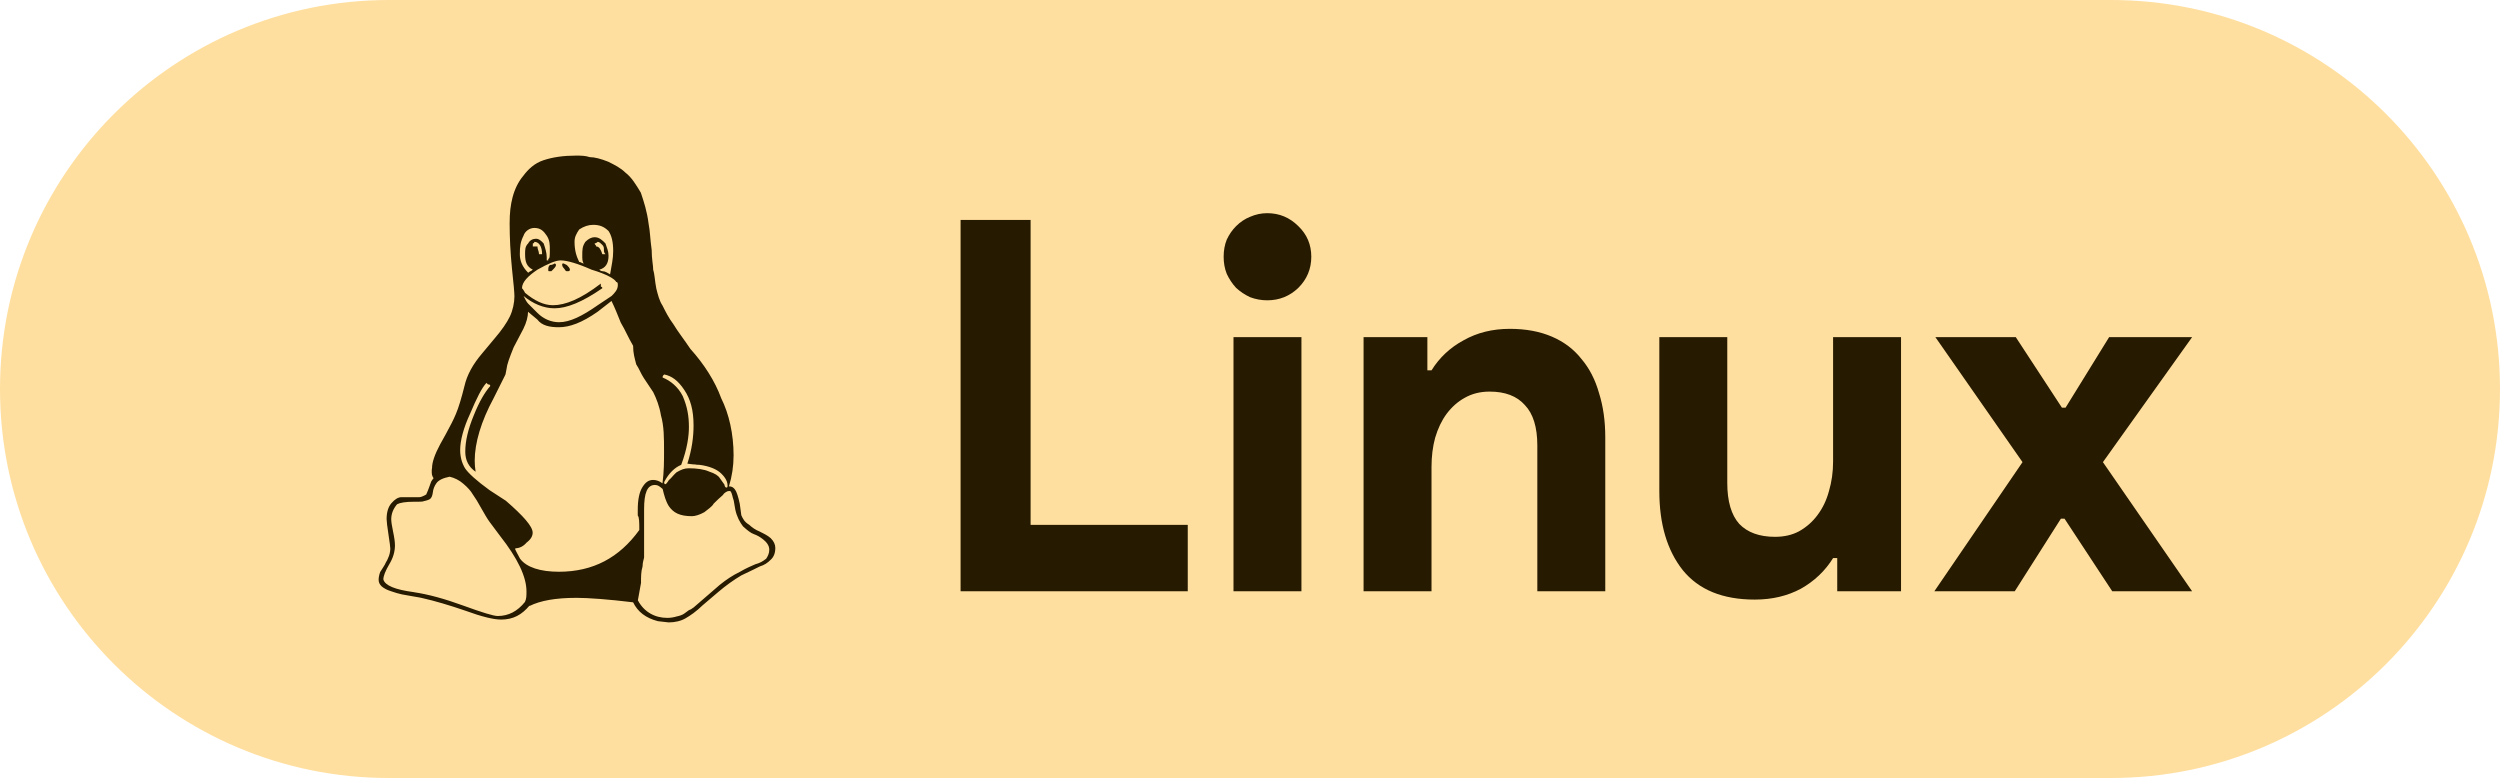
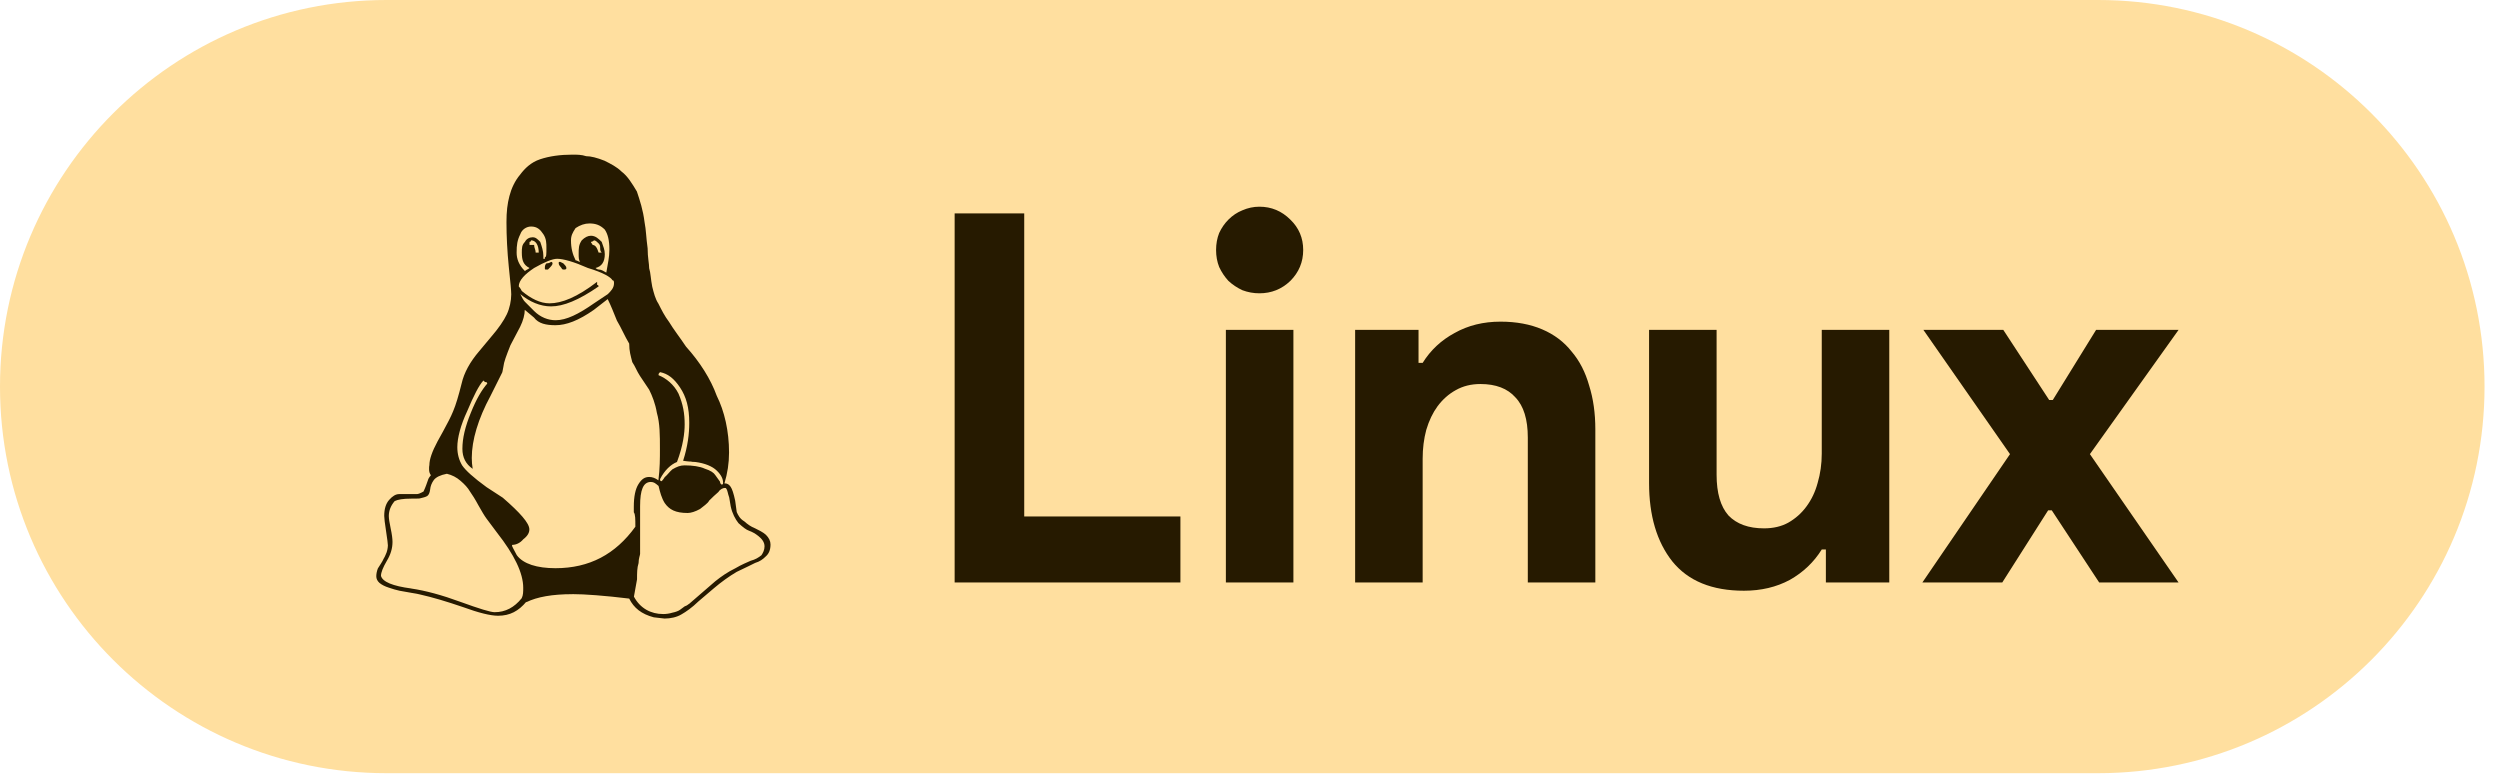
- <svg xmlns="http://www.w3.org/2000/svg" width="482" height="150" viewBox="0 0 482 150" fill="none">
-   <path d="M0 75C0 33.579 33.579 0 75 0H407C448.421 0 482 33.579 482 75V75C482 116.421 448.421 150 407 150H75C33.579 150 0 116.421 0 75V75Z" fill="#FFDF9F" />
-   <path d="M185.2 42.4H198.7V101.2H229V114H185.2V42.4ZM244.318 57.9C243.185 57.9 242.085 57.7 241.018 57.3C240.018 56.833 239.118 56.233 238.318 55.5C237.585 54.7 236.985 53.8 236.518 52.8C236.118 51.8 235.918 50.7 235.918 49.5C235.918 48.3 236.118 47.2 236.518 46.2C236.985 45.2 237.585 44.333 238.318 43.6C239.118 42.8 240.018 42.2 241.018 41.8C242.085 41.333 243.185 41.1 244.318 41.1C246.651 41.1 248.651 41.933 250.318 43.6C251.985 45.2 252.818 47.167 252.818 49.5C252.818 51.833 251.985 53.833 250.318 55.5C248.651 57.1 246.651 57.9 244.318 57.9ZM237.818 114V65H250.918V114H237.818ZM275.197 71.4H275.997C277.53 68.933 279.597 67 282.197 65.6C284.797 64.133 287.764 63.4 291.097 63.4C294.164 63.4 296.864 63.9 299.197 64.9C301.53 65.9 303.43 67.333 304.897 69.2C306.43 71 307.564 73.2 308.297 75.8C309.097 78.333 309.497 81.167 309.497 84.3V114H296.397V85.9C296.397 82.367 295.597 79.767 293.997 78.1C292.464 76.367 290.197 75.5 287.197 75.5C285.397 75.5 283.797 75.9 282.397 76.7C281.064 77.433 279.897 78.467 278.897 79.8C277.964 81.067 277.23 82.6 276.697 84.4C276.23 86.133 275.997 88 275.997 90V114H262.897V65H275.197V71.4ZM354.219 107.6H353.419C351.885 110.067 349.819 112.033 347.219 113.5C344.619 114.9 341.652 115.6 338.319 115.6C332.119 115.6 327.485 113.7 324.419 109.9C321.419 106.1 319.919 101.033 319.919 94.7V65H333.019V93.1C333.019 96.633 333.785 99.267 335.319 101C336.919 102.667 339.219 103.5 342.219 103.5C344.019 103.5 345.585 103.133 346.919 102.4C348.319 101.6 349.485 100.567 350.419 99.3C351.419 97.967 352.152 96.433 352.619 94.7C353.152 92.9 353.419 91 353.419 89V65H366.519V114H354.219V107.6ZM389.941 89.1L373.141 65H388.641L397.541 78.6H398.241L406.641 65H422.641L405.441 89.1L422.641 114H407.241L398.041 100H397.341L388.441 114H372.941L389.941 89.1Z" fill="#261A00" />
-   <path d="M109.878 51.991C109.878 52.289 109.58 52.289 109.58 52.289H109.282C108.985 52.289 108.985 51.991 108.687 51.693C108.687 51.693 108.389 51.395 108.389 51.097C108.389 50.799 108.389 50.799 108.687 50.799L109.282 51.097C109.58 51.395 109.878 51.693 109.878 51.991ZM104.515 49.011C104.515 47.521 103.919 46.627 103.025 46.627C103.025 46.627 103.025 46.925 102.727 46.925V47.521H103.621C103.621 48.117 103.919 48.415 103.919 49.011H104.515ZM114.944 47.521C115.54 47.521 115.838 48.117 116.136 49.011H116.732C116.434 48.713 116.434 48.415 116.434 48.117C116.434 47.819 116.434 47.521 116.136 47.224C115.838 46.925 115.54 46.627 115.242 46.627C115.242 46.627 114.944 46.925 114.646 46.925C114.646 47.224 114.944 47.224 114.944 47.521ZM106.005 52.289C105.707 52.289 105.707 52.289 105.707 51.991C105.707 51.693 105.707 51.395 106.005 51.097C106.601 51.097 106.899 50.799 106.899 50.799C107.197 50.799 107.197 51.097 107.197 51.097C107.197 51.395 106.899 51.693 106.303 52.289H106.005ZM102.727 51.991C101.535 51.395 101.237 50.501 101.237 49.011C101.237 48.117 101.237 47.521 101.833 46.925C102.131 46.33 102.727 46.032 103.323 46.032C103.919 46.032 104.217 46.33 104.813 46.925C105.111 47.819 105.409 48.713 105.409 49.607V50.203H105.707V49.905C106.005 49.905 106.005 49.309 106.005 48.117C106.005 47.224 106.005 46.33 105.409 45.436C104.813 44.542 104.217 43.946 103.025 43.946C102.131 43.946 101.237 44.542 100.939 45.436C100.343 46.627 100.224 47.521 100.224 49.011C100.224 50.203 100.641 51.395 101.833 52.587C102.131 52.289 102.429 52.289 102.727 51.991ZM139.975 94.007C140.273 94.007 140.273 93.888 140.273 93.62C140.273 92.964 139.975 92.189 139.081 91.325C138.187 90.431 136.697 89.865 134.909 89.626C134.611 89.597 134.313 89.597 134.313 89.597C134.015 89.537 134.015 89.537 133.717 89.537C133.419 89.507 132.823 89.448 132.525 89.388C133.419 86.617 133.717 84.173 133.717 82.028C133.717 79.048 133.121 76.962 131.929 75.174C130.737 73.386 129.545 72.493 128.055 72.195C127.757 72.493 127.757 72.493 127.757 72.79C129.247 73.386 130.737 74.578 131.631 76.366C132.525 78.452 132.823 80.24 132.823 82.326C132.823 83.995 132.525 86.468 131.333 89.626C130.141 90.103 128.949 91.206 128.055 92.934C128.055 93.202 128.055 93.351 128.353 93.351C128.353 93.351 128.651 93.083 128.949 92.577C129.545 92.07 129.843 91.563 130.439 91.057C131.333 90.55 131.929 90.282 132.823 90.282C134.313 90.282 135.803 90.491 136.697 90.908C137.889 91.295 138.485 91.712 138.783 92.189C139.081 92.636 139.379 93.053 139.677 93.441C139.677 93.828 139.975 94.007 139.975 94.007M112.56 50.799C112.262 50.501 112.262 49.905 112.262 49.309C112.262 48.117 112.262 47.521 112.858 46.627C113.454 46.032 114.05 45.733 114.646 45.733C115.54 45.733 116.136 46.33 116.732 46.925C117.03 47.819 117.328 48.415 117.328 49.309C117.328 50.799 116.732 51.693 115.54 51.991C115.54 51.991 115.838 52.289 116.136 52.289C116.732 52.289 117.03 52.587 117.626 52.885C117.924 51.097 118.222 49.905 118.222 48.415C118.222 46.627 117.924 45.436 117.328 44.542C116.434 43.648 115.54 43.35 114.348 43.35C113.454 43.35 112.56 43.648 111.666 44.244C111.07 45.138 110.772 45.733 110.772 46.627C110.772 48.117 111.07 49.309 111.666 50.501C111.964 50.501 112.262 50.799 112.56 50.799ZM116.136 55.567C112.262 58.249 109.282 59.441 106.899 59.441C104.813 59.441 102.727 58.547 100.939 57.057C101.237 57.653 101.535 58.249 101.833 58.547L103.621 60.335C104.813 61.527 106.303 62.123 107.793 62.123C109.878 62.123 112.262 60.931 115.242 58.845L117.924 57.057C118.52 56.461 119.116 55.865 119.116 54.971C119.116 54.673 119.116 54.375 118.818 54.375C118.52 53.779 117.03 52.885 114.05 51.991C111.368 50.799 109.282 50.203 108.091 50.203C107.197 50.203 105.707 50.799 103.621 51.991C101.833 53.183 100.641 54.375 100.641 55.567C100.641 55.567 100.939 55.865 101.237 56.461C103.025 57.951 104.813 58.845 106.601 58.845C108.985 58.845 111.964 57.653 115.838 54.673V55.269C116.136 55.269 116.136 55.567 116.136 55.567ZM122.99 115.76C124.182 118.001 126.268 119.127 128.651 119.127C129.247 119.127 129.843 119.038 130.439 118.859C131.035 118.74 131.631 118.531 131.929 118.293C132.227 118.084 132.525 117.875 132.823 117.637C133.419 117.428 133.419 117.279 133.717 117.13L138.783 112.75C139.975 111.799 141.167 110.968 142.657 110.247C143.849 109.532 145.041 109.055 145.636 108.787C146.53 108.548 147.126 108.191 147.722 107.714C148.02 107.267 148.318 106.701 148.318 105.986C148.318 105.122 147.722 104.466 147.126 103.989C146.53 103.513 145.934 103.185 145.339 102.976C144.743 102.768 144.147 102.291 143.253 101.486C142.657 100.712 142.061 99.639 141.763 98.238L141.465 96.51C141.167 95.705 141.167 95.109 140.869 94.782C140.869 94.692 140.869 94.662 140.571 94.662C140.273 94.662 139.677 94.931 139.379 95.437C138.783 95.944 138.187 96.51 137.591 97.106C137.293 97.702 136.399 98.238 135.803 98.745C134.909 99.251 134.015 99.52 133.419 99.52C131.035 99.52 129.843 98.864 128.949 97.583C128.353 96.629 128.055 95.527 127.757 94.275C127.162 93.769 126.864 93.5 126.268 93.5C124.778 93.5 124.182 95.05 124.182 98.179V107.446C124.182 107.714 123.884 108.31 123.884 109.234C123.586 110.158 123.586 111.207 123.586 112.392L122.99 115.7V115.751M79.782 114.174C82.553 114.58 85.742 115.447 89.347 116.77C92.953 118.081 95.158 118.766 95.963 118.766C98.049 118.766 99.777 117.843 101.207 116.058C101.505 115.48 101.505 114.8 101.505 114.019C101.505 111.204 99.807 107.643 96.41 103.322L94.383 100.61C93.966 100.044 93.46 99.18 92.804 98.018C92.178 96.856 91.612 95.962 91.165 95.336C90.778 94.65 90.152 93.965 89.347 93.28C88.573 92.594 87.679 92.147 86.695 91.909C85.444 92.147 84.58 92.565 84.162 93.131C83.745 93.697 83.507 94.323 83.447 94.978C83.358 95.604 83.179 96.021 82.881 96.23C82.583 96.409 82.077 96.558 81.391 96.707C81.242 96.707 80.974 96.707 80.587 96.736H79.782C78.203 96.736 77.13 96.915 76.564 97.213C75.819 98.077 75.431 99.061 75.431 100.104C75.431 100.58 75.551 101.385 75.789 102.517C76.028 103.62 76.147 104.514 76.147 105.14C76.147 106.361 75.789 107.583 75.044 108.805C74.299 110.086 73.912 111.04 73.912 111.719C74.21 112.875 76.177 113.689 79.782 114.165M89.705 87.079C89.705 85.023 90.241 82.758 91.344 80.076C92.417 77.394 93.489 75.606 94.532 74.415C94.473 74.117 94.324 74.117 94.085 74.117L93.787 73.819C92.923 74.712 91.88 76.798 90.629 79.778C89.377 82.46 88.722 84.933 88.722 86.751C88.722 88.092 89.049 89.254 89.645 90.267C90.301 91.251 91.88 92.681 94.383 94.499L97.542 96.555C100.909 99.475 102.697 101.501 102.697 102.693C102.697 103.319 102.399 103.945 101.505 104.63C100.909 105.345 100.105 105.703 99.419 105.703C99.36 105.703 99.33 105.762 99.33 105.911C99.33 105.941 99.628 106.537 100.254 107.699C101.505 109.398 104.187 110.232 107.763 110.232C114.318 110.232 119.384 107.55 123.258 102.187C123.258 100.697 123.258 99.773 122.96 99.385V98.283C122.96 96.346 123.258 94.886 123.854 93.932C124.45 92.979 125.046 92.532 125.94 92.532C126.536 92.532 127.132 92.74 127.728 93.187C128.026 90.893 128.026 88.897 128.026 87.109C128.026 84.397 128.026 82.162 127.43 80.076C127.132 78.288 126.536 76.798 125.94 75.606L124.152 72.924C123.556 72.031 123.258 71.137 122.662 70.243C122.364 69.051 122.066 68.157 122.066 66.667C121.172 65.177 120.576 63.687 119.682 62.197C119.086 60.707 118.49 59.217 117.894 58.025L115.212 60.111C112.233 62.197 109.849 63.091 107.763 63.091C105.975 63.091 104.485 62.793 103.591 61.601L101.803 60.111C101.803 61.005 101.505 62.197 100.909 63.389L99.032 66.965C98.198 69.051 97.751 70.243 97.661 71.137C97.542 71.733 97.453 72.329 97.393 72.329L95.158 76.798C92.744 81.268 91.523 85.41 91.523 88.837C91.523 89.522 91.582 90.237 91.701 90.953C90.361 90.029 89.705 88.748 89.705 87.079M111.041 115.268C107.167 115.268 104.187 115.792 102.101 116.832V116.743C100.611 118.531 98.942 119.455 96.618 119.455C95.158 119.455 92.864 118.889 89.765 117.756C86.636 116.683 83.865 115.861 81.451 115.319C81.212 115.25 80.676 115.149 79.812 115.012C78.978 114.878 78.203 114.741 77.517 114.604C76.892 114.469 76.177 114.267 75.402 113.993C74.657 113.757 74.061 113.45 73.614 113.078C73.203 112.702 73 112.279 73 111.805C73 111.329 73.101 110.819 73.304 110.277C73.495 109.949 73.703 109.621 73.912 109.323C74.12 108.995 74.299 108.697 74.418 108.399C74.597 108.131 74.716 107.863 74.836 107.565C74.955 107.297 75.074 107.029 75.134 106.701C75.193 106.403 75.253 106.105 75.253 105.807C75.253 105.509 75.134 104.615 74.895 103.036C74.657 101.486 74.538 100.503 74.538 100.086C74.538 98.775 74.836 97.732 75.491 96.987C76.147 96.242 76.772 95.854 77.428 95.854H80.855C81.123 95.854 81.54 95.705 82.166 95.348C82.375 94.871 82.553 94.484 82.672 94.126C82.822 93.769 82.881 93.5 82.941 93.381C83 93.202 83.06 93.023 83.12 92.874C83.239 92.666 83.388 92.428 83.596 92.189C83.358 91.891 83.239 91.504 83.239 91.027C83.239 90.699 83.239 90.401 83.298 90.222C83.298 89.15 83.805 87.63 84.878 85.634L85.921 83.756C86.785 82.147 87.44 80.955 87.917 79.763C88.424 78.571 88.96 76.783 89.556 74.4C90.033 72.314 91.165 70.228 92.953 68.142L95.188 65.46C96.737 63.672 97.751 62.182 98.317 60.99C98.883 59.798 99.181 58.308 99.181 57.117C99.181 56.52 99.032 54.733 98.704 51.753C98.406 48.773 98.257 45.793 98.257 43.111C98.257 41.025 98.436 39.535 98.823 38.046C99.211 36.556 99.896 35.066 100.909 33.874C101.803 32.682 102.995 31.49 104.783 30.894C106.571 30.298 108.657 30 111.041 30C111.935 30 112.828 30 113.722 30.298C114.616 30.298 115.808 30.596 117.298 31.192C118.49 31.788 119.682 32.384 120.576 33.278C121.768 34.172 122.662 35.662 123.556 37.152C124.152 38.94 124.748 40.727 125.046 43.111C125.344 44.601 125.344 46.091 125.642 48.177C125.642 49.965 125.94 51.157 125.94 52.051C126.238 52.945 126.238 54.137 126.536 55.627C126.834 56.819 127.132 58.011 127.728 58.904C128.324 60.096 128.92 61.288 129.814 62.48C130.708 63.97 131.899 65.46 133.091 67.248C135.773 70.228 137.859 73.506 139.051 76.783C140.541 79.763 141.435 83.637 141.435 87.779C141.435 89.835 141.137 91.832 140.541 93.769C141.137 93.769 141.435 94.007 141.733 94.424C142.031 94.841 142.329 95.735 142.627 97.136L142.925 99.341C143.223 99.996 143.521 100.622 144.415 101.158C145.011 101.695 145.607 102.142 146.501 102.499C147.097 102.797 147.991 103.215 148.587 103.751C149.182 104.347 149.48 104.973 149.48 105.628C149.48 106.641 149.182 107.386 148.587 107.923C147.991 108.519 147.395 108.936 146.501 109.204C145.905 109.502 144.713 110.098 142.925 110.938C141.435 111.82 139.945 112.89 138.455 114.157L135.475 116.692C134.283 117.855 133.091 118.689 132.197 119.195C131.303 119.732 130.112 120 128.92 120L126.834 119.762C124.45 119.136 122.96 117.944 122.066 116.126C117.298 115.548 113.424 115.262 111.041 115.262" fill="#261A00" />
+ <svg xmlns="http://www.w3.org/2000/svg" width="97" height="30" viewBox="0 0 97 30" fill="none">
+   <path d="M0 15C0 6.716 6.716 0 15 0H81.4C89.684 0 96.4 6.716 96.4 15V15C96.4 23.284 89.684 30 81.4 30H15C6.716 30 0 23.284 0 15V15Z" fill="#FFDF9F" />
+   <path d="M37.04 8.28H39.74V20.04H45.8V22.6H37.04V8.28ZM48.864 11.38C48.637 11.38 48.417 11.34 48.204 11.26C48.004 11.167 47.824 11.047 47.664 10.9C47.517 10.74 47.397 10.56 47.304 10.36C47.224 10.16 47.184 9.94 47.184 9.7C47.184 9.46 47.224 9.24 47.304 9.04C47.397 8.84 47.517 8.667 47.664 8.52C47.824 8.36 48.004 8.24 48.204 8.16C48.417 8.067 48.637 8.02 48.864 8.02C49.33 8.02 49.73 8.187 50.064 8.52C50.397 8.84 50.564 9.233 50.564 9.7C50.564 10.167 50.397 10.567 50.064 10.9C49.73 11.22 49.33 11.38 48.864 11.38ZM47.564 22.6V12.8H50.184V22.6H47.564ZM55.039 14.08H55.199C55.506 13.587 55.919 13.2 56.439 12.92C56.959 12.627 57.553 12.48 58.219 12.48C58.833 12.48 59.373 12.58 59.839 12.78C60.306 12.98 60.686 13.267 60.979 13.64C61.286 14 61.513 14.44 61.659 14.96C61.819 15.467 61.899 16.033 61.899 16.66V22.6H59.279V16.98C59.279 16.273 59.119 15.753 58.799 15.42C58.493 15.073 58.039 14.9 57.439 14.9C57.079 14.9 56.759 14.98 56.479 15.14C56.213 15.287 55.979 15.493 55.779 15.76C55.593 16.013 55.446 16.32 55.339 16.68C55.246 17.027 55.199 17.4 55.199 17.8V22.6H52.579V12.8H55.039V14.08ZM70.844 21.32H70.684C70.377 21.813 69.964 22.207 69.444 22.5C68.924 22.78 68.33 22.92 67.664 22.92C66.424 22.92 65.497 22.54 64.884 21.78C64.284 21.02 63.984 20.007 63.984 18.74V12.8H66.604V18.42C66.604 19.127 66.757 19.653 67.064 20C67.384 20.333 67.844 20.5 68.444 20.5C68.804 20.5 69.117 20.427 69.384 20.28C69.664 20.12 69.897 19.913 70.084 19.66C70.284 19.393 70.43 19.087 70.524 18.74C70.63 18.38 70.684 18 70.684 17.6V12.8H73.304V22.6H70.844V21.32ZM77.988 17.62L74.628 12.8H77.728L79.508 15.52H79.648L81.328 12.8H84.528L81.088 17.62L84.528 22.6H81.448L79.608 19.8H79.468L77.688 22.6H74.588L77.988 17.62Z" fill="#261A00" />
+   <path d="M21.976 10.398C21.976 10.458 21.916 10.458 21.916 10.458H21.857C21.797 10.458 21.797 10.398 21.737 10.339C21.737 10.339 21.678 10.279 21.678 10.219C21.678 10.16 21.678 10.16 21.737 10.16L21.857 10.219C21.916 10.279 21.976 10.339 21.976 10.398ZM20.903 9.802C20.903 9.504 20.784 9.325 20.605 9.325C20.605 9.325 20.605 9.385 20.545 9.385V9.504H20.724C20.724 9.623 20.784 9.683 20.784 9.802H20.903ZM22.989 9.504C23.108 9.504 23.168 9.623 23.227 9.802H23.346C23.287 9.743 23.287 9.683 23.287 9.623C23.287 9.564 23.287 9.504 23.227 9.445C23.168 9.385 23.108 9.325 23.048 9.325C23.048 9.325 22.989 9.385 22.929 9.385C22.929 9.445 22.989 9.445 22.989 9.504ZM21.201 10.458C21.141 10.458 21.141 10.458 21.141 10.398C21.141 10.339 21.141 10.279 21.201 10.219C21.32 10.219 21.38 10.16 21.38 10.16C21.439 10.16 21.439 10.219 21.439 10.219C21.439 10.279 21.38 10.339 21.261 10.458H21.201ZM20.545 10.398C20.307 10.279 20.247 10.1 20.247 9.802C20.247 9.623 20.247 9.504 20.367 9.385C20.426 9.266 20.545 9.206 20.665 9.206C20.784 9.206 20.843 9.266 20.962 9.385C21.022 9.564 21.082 9.743 21.082 9.921V10.041H21.141V9.981C21.201 9.981 21.201 9.862 21.201 9.623C21.201 9.445 21.201 9.266 21.082 9.087C20.962 8.908 20.843 8.789 20.605 8.789C20.426 8.789 20.247 8.908 20.188 9.087C20.069 9.325 20.045 9.504 20.045 9.802C20.045 10.041 20.128 10.279 20.367 10.517C20.426 10.458 20.486 10.458 20.545 10.398ZM27.995 18.801C28.055 18.801 28.055 18.777 28.055 18.724C28.055 18.593 27.995 18.438 27.816 18.265C27.637 18.086 27.339 17.973 26.982 17.925C26.922 17.919 26.863 17.919 26.863 17.919C26.803 17.907 26.803 17.907 26.743 17.907C26.684 17.901 26.565 17.89 26.505 17.878C26.684 17.323 26.743 16.835 26.743 16.406C26.743 15.81 26.624 15.392 26.386 15.035C26.147 14.677 25.909 14.498 25.611 14.439C25.552 14.498 25.552 14.498 25.552 14.558C25.849 14.677 26.147 14.916 26.326 15.273C26.505 15.69 26.565 16.048 26.565 16.465C26.565 16.799 26.505 17.294 26.267 17.925C26.028 18.021 25.79 18.241 25.611 18.587C25.611 18.64 25.611 18.67 25.671 18.67C25.671 18.67 25.73 18.617 25.79 18.515C25.909 18.414 25.969 18.313 26.088 18.211C26.267 18.11 26.386 18.056 26.565 18.056C26.863 18.056 27.161 18.098 27.339 18.182C27.578 18.259 27.697 18.343 27.756 18.438C27.816 18.527 27.876 18.611 27.935 18.688C27.935 18.766 27.995 18.801 27.995 18.801M22.512 10.16C22.452 10.1 22.452 9.981 22.452 9.862C22.452 9.623 22.452 9.504 22.572 9.325C22.691 9.206 22.81 9.147 22.929 9.147C23.108 9.147 23.227 9.266 23.346 9.385C23.406 9.564 23.466 9.683 23.466 9.862C23.466 10.16 23.346 10.339 23.108 10.398C23.108 10.398 23.168 10.458 23.227 10.458C23.346 10.458 23.406 10.517 23.525 10.577C23.585 10.219 23.644 9.981 23.644 9.683C23.644 9.325 23.585 9.087 23.466 8.908C23.287 8.73 23.108 8.67 22.87 8.67C22.691 8.67 22.512 8.73 22.333 8.849C22.214 9.028 22.154 9.147 22.154 9.325C22.154 9.623 22.214 9.862 22.333 10.1C22.393 10.1 22.452 10.16 22.512 10.16ZM23.227 11.113C22.452 11.65 21.857 11.888 21.38 11.888C20.962 11.888 20.545 11.709 20.188 11.411C20.247 11.531 20.307 11.65 20.367 11.709L20.724 12.067C20.962 12.305 21.261 12.425 21.558 12.425C21.976 12.425 22.452 12.186 23.048 11.769L23.585 11.411C23.704 11.292 23.823 11.173 23.823 10.994C23.823 10.935 23.823 10.875 23.764 10.875C23.704 10.756 23.406 10.577 22.81 10.398C22.274 10.16 21.857 10.041 21.618 10.041C21.439 10.041 21.141 10.16 20.724 10.398C20.367 10.637 20.128 10.875 20.128 11.113C20.128 11.113 20.188 11.173 20.247 11.292C20.605 11.59 20.962 11.769 21.32 11.769C21.797 11.769 22.393 11.531 23.168 10.935V11.054C23.227 11.054 23.227 11.113 23.227 11.113ZM24.598 23.152C24.836 23.6 25.253 23.825 25.73 23.825C25.849 23.825 25.969 23.808 26.088 23.772C26.207 23.748 26.326 23.706 26.386 23.659C26.445 23.617 26.505 23.575 26.565 23.527C26.684 23.486 26.684 23.456 26.743 23.426L27.756 22.55C27.995 22.36 28.233 22.194 28.531 22.049C28.77 21.906 29.008 21.811 29.127 21.757C29.306 21.71 29.425 21.638 29.544 21.543C29.604 21.453 29.664 21.34 29.664 21.197C29.664 21.024 29.544 20.893 29.425 20.798C29.306 20.703 29.187 20.637 29.068 20.595C28.948 20.553 28.829 20.458 28.651 20.297C28.531 20.142 28.412 19.928 28.352 19.648L28.293 19.302C28.233 19.141 28.233 19.022 28.174 18.956C28.174 18.939 28.174 18.933 28.114 18.933C28.055 18.933 27.935 18.986 27.876 19.087C27.756 19.189 27.637 19.302 27.518 19.421C27.459 19.54 27.28 19.648 27.161 19.749C26.982 19.85 26.803 19.904 26.684 19.904C26.207 19.904 25.969 19.773 25.79 19.517C25.671 19.326 25.611 19.105 25.552 18.855C25.432 18.754 25.373 18.7 25.253 18.7C24.956 18.7 24.836 19.01 24.836 19.636V21.489C24.836 21.543 24.777 21.662 24.777 21.847C24.717 22.032 24.717 22.241 24.717 22.479L24.598 23.14V23.15M15.956 22.835C16.511 22.916 17.148 23.089 17.869 23.354C18.591 23.616 19.032 23.753 19.192 23.753C19.61 23.753 19.955 23.569 20.241 23.212C20.301 23.096 20.301 22.96 20.301 22.804C20.301 22.241 19.961 21.529 19.282 20.664L18.877 20.122C18.793 20.009 18.692 19.836 18.561 19.604C18.436 19.371 18.322 19.192 18.233 19.067C18.155 18.93 18.03 18.793 17.869 18.656C17.715 18.519 17.536 18.43 17.339 18.382C17.089 18.43 16.916 18.513 16.832 18.626C16.749 18.739 16.701 18.865 16.689 18.996C16.672 19.121 16.636 19.204 16.576 19.246C16.517 19.282 16.415 19.311 16.278 19.341C16.248 19.341 16.195 19.341 16.117 19.347H15.956C15.64 19.347 15.426 19.383 15.313 19.443C15.164 19.616 15.086 19.812 15.086 20.021C15.086 20.116 15.11 20.277 15.158 20.503C15.206 20.724 15.229 20.903 15.229 21.028C15.229 21.272 15.158 21.517 15.009 21.761C14.86 22.017 14.782 22.208 14.782 22.344C14.842 22.575 15.235 22.738 15.956 22.833M17.941 17.416C17.941 17.005 18.048 16.552 18.269 16.015C18.483 15.479 18.698 15.121 18.906 14.883C18.895 14.823 18.865 14.823 18.817 14.823L18.757 14.764C18.585 14.943 18.376 15.36 18.126 15.956C17.875 16.492 17.744 16.987 17.744 17.35C17.744 17.618 17.81 17.851 17.929 18.053C18.06 18.25 18.376 18.536 18.877 18.9L19.508 19.311C20.182 19.895 20.539 20.3 20.539 20.539C20.539 20.664 20.48 20.789 20.301 20.926C20.182 21.069 20.021 21.14 19.884 21.14C19.872 21.14 19.866 21.152 19.866 21.182C19.866 21.188 19.925 21.307 20.051 21.54C20.301 21.88 20.837 22.046 21.552 22.046C22.864 22.046 23.877 21.51 24.652 20.437C24.652 20.139 24.652 19.955 24.592 19.877V19.657C24.592 19.269 24.652 18.977 24.771 18.787C24.89 18.596 25.009 18.506 25.188 18.506C25.307 18.506 25.426 18.548 25.546 18.637C25.605 18.179 25.605 17.779 25.605 17.422C25.605 16.879 25.605 16.432 25.486 16.015C25.426 15.658 25.307 15.36 25.188 15.121L24.83 14.585C24.711 14.406 24.652 14.227 24.532 14.049C24.473 13.81 24.413 13.631 24.413 13.333C24.234 13.035 24.115 12.737 23.936 12.439C23.817 12.141 23.698 11.844 23.579 11.605L23.042 12.022C22.447 12.439 21.97 12.618 21.552 12.618C21.195 12.618 20.897 12.559 20.718 12.32L20.361 12.022C20.361 12.201 20.301 12.439 20.182 12.678L19.806 13.393C19.64 13.81 19.55 14.049 19.532 14.227C19.508 14.347 19.491 14.466 19.479 14.466L19.032 15.36C18.549 16.254 18.305 17.082 18.305 17.767C18.305 17.904 18.316 18.047 18.34 18.191C18.072 18.006 17.941 17.75 17.941 17.416M22.208 23.054C21.433 23.054 20.837 23.159 20.42 23.366V23.349C20.122 23.706 19.788 23.891 19.324 23.891C19.032 23.891 18.573 23.778 17.953 23.551C17.327 23.337 16.773 23.172 16.29 23.064C16.242 23.05 16.135 23.03 15.962 23.002C15.796 22.976 15.64 22.948 15.504 22.921C15.378 22.894 15.235 22.853 15.08 22.799C14.931 22.751 14.812 22.69 14.723 22.616C14.64 22.541 14.6 22.456 14.6 22.361C14.6 22.266 14.62 22.164 14.661 22.055C14.699 21.99 14.741 21.924 14.782 21.865C14.824 21.799 14.86 21.739 14.884 21.68C14.919 21.626 14.943 21.573 14.967 21.513C14.991 21.459 15.015 21.406 15.027 21.34C15.039 21.281 15.05 21.221 15.05 21.161C15.05 21.102 15.027 20.923 14.979 20.607C14.931 20.297 14.908 20.101 14.908 20.017C14.908 19.755 14.967 19.546 15.098 19.397C15.229 19.248 15.354 19.171 15.486 19.171H16.171C16.225 19.171 16.308 19.141 16.433 19.07C16.475 18.974 16.511 18.897 16.535 18.825C16.564 18.754 16.576 18.7 16.588 18.676C16.6 18.64 16.612 18.605 16.624 18.575C16.648 18.533 16.677 18.485 16.719 18.438C16.672 18.378 16.648 18.301 16.648 18.205C16.648 18.14 16.648 18.08 16.66 18.044C16.66 17.83 16.761 17.526 16.976 17.127L17.184 16.751C17.357 16.429 17.488 16.191 17.583 15.953C17.685 15.714 17.792 15.357 17.911 14.88C18.006 14.463 18.233 14.046 18.591 13.628L19.038 13.092C19.348 12.734 19.55 12.436 19.663 12.198C19.776 11.96 19.836 11.662 19.836 11.423C19.836 11.304 19.806 10.947 19.741 10.351C19.681 9.755 19.651 9.159 19.651 8.622C19.651 8.205 19.687 7.907 19.765 7.609C19.842 7.311 19.979 7.013 20.182 6.775C20.361 6.536 20.599 6.298 20.957 6.179C21.314 6.06 21.731 6 22.208 6C22.387 6 22.566 6 22.744 6.06C22.923 6.06 23.162 6.119 23.46 6.238C23.698 6.358 23.936 6.477 24.115 6.656C24.354 6.834 24.532 7.132 24.711 7.43C24.83 7.788 24.95 8.145 25.009 8.622C25.069 8.92 25.069 9.218 25.128 9.635C25.128 9.993 25.188 10.231 25.188 10.41C25.247 10.589 25.247 10.827 25.307 11.125C25.367 11.364 25.426 11.602 25.546 11.781C25.665 12.019 25.784 12.258 25.963 12.496C26.142 12.794 26.38 13.092 26.618 13.45C27.155 14.046 27.572 14.701 27.81 15.357C28.108 15.953 28.287 16.727 28.287 17.556C28.287 17.967 28.227 18.366 28.108 18.754C28.227 18.754 28.287 18.801 28.347 18.885C28.406 18.968 28.466 19.147 28.525 19.427L28.585 19.868C28.645 19.999 28.704 20.124 28.883 20.232C29.002 20.339 29.121 20.428 29.3 20.5C29.419 20.559 29.598 20.643 29.717 20.75C29.837 20.869 29.896 20.994 29.896 21.126C29.896 21.328 29.837 21.477 29.717 21.584C29.598 21.704 29.479 21.787 29.3 21.841C29.181 21.9 28.942 22.02 28.585 22.188C28.287 22.364 27.989 22.578 27.691 22.831L27.095 23.338C26.857 23.571 26.618 23.738 26.439 23.839C26.261 23.946 26.022 24 25.784 24L25.367 23.952C24.89 23.827 24.592 23.589 24.413 23.225C23.46 23.11 22.685 23.052 22.208 23.052" fill="#261A00" />
</svg>
